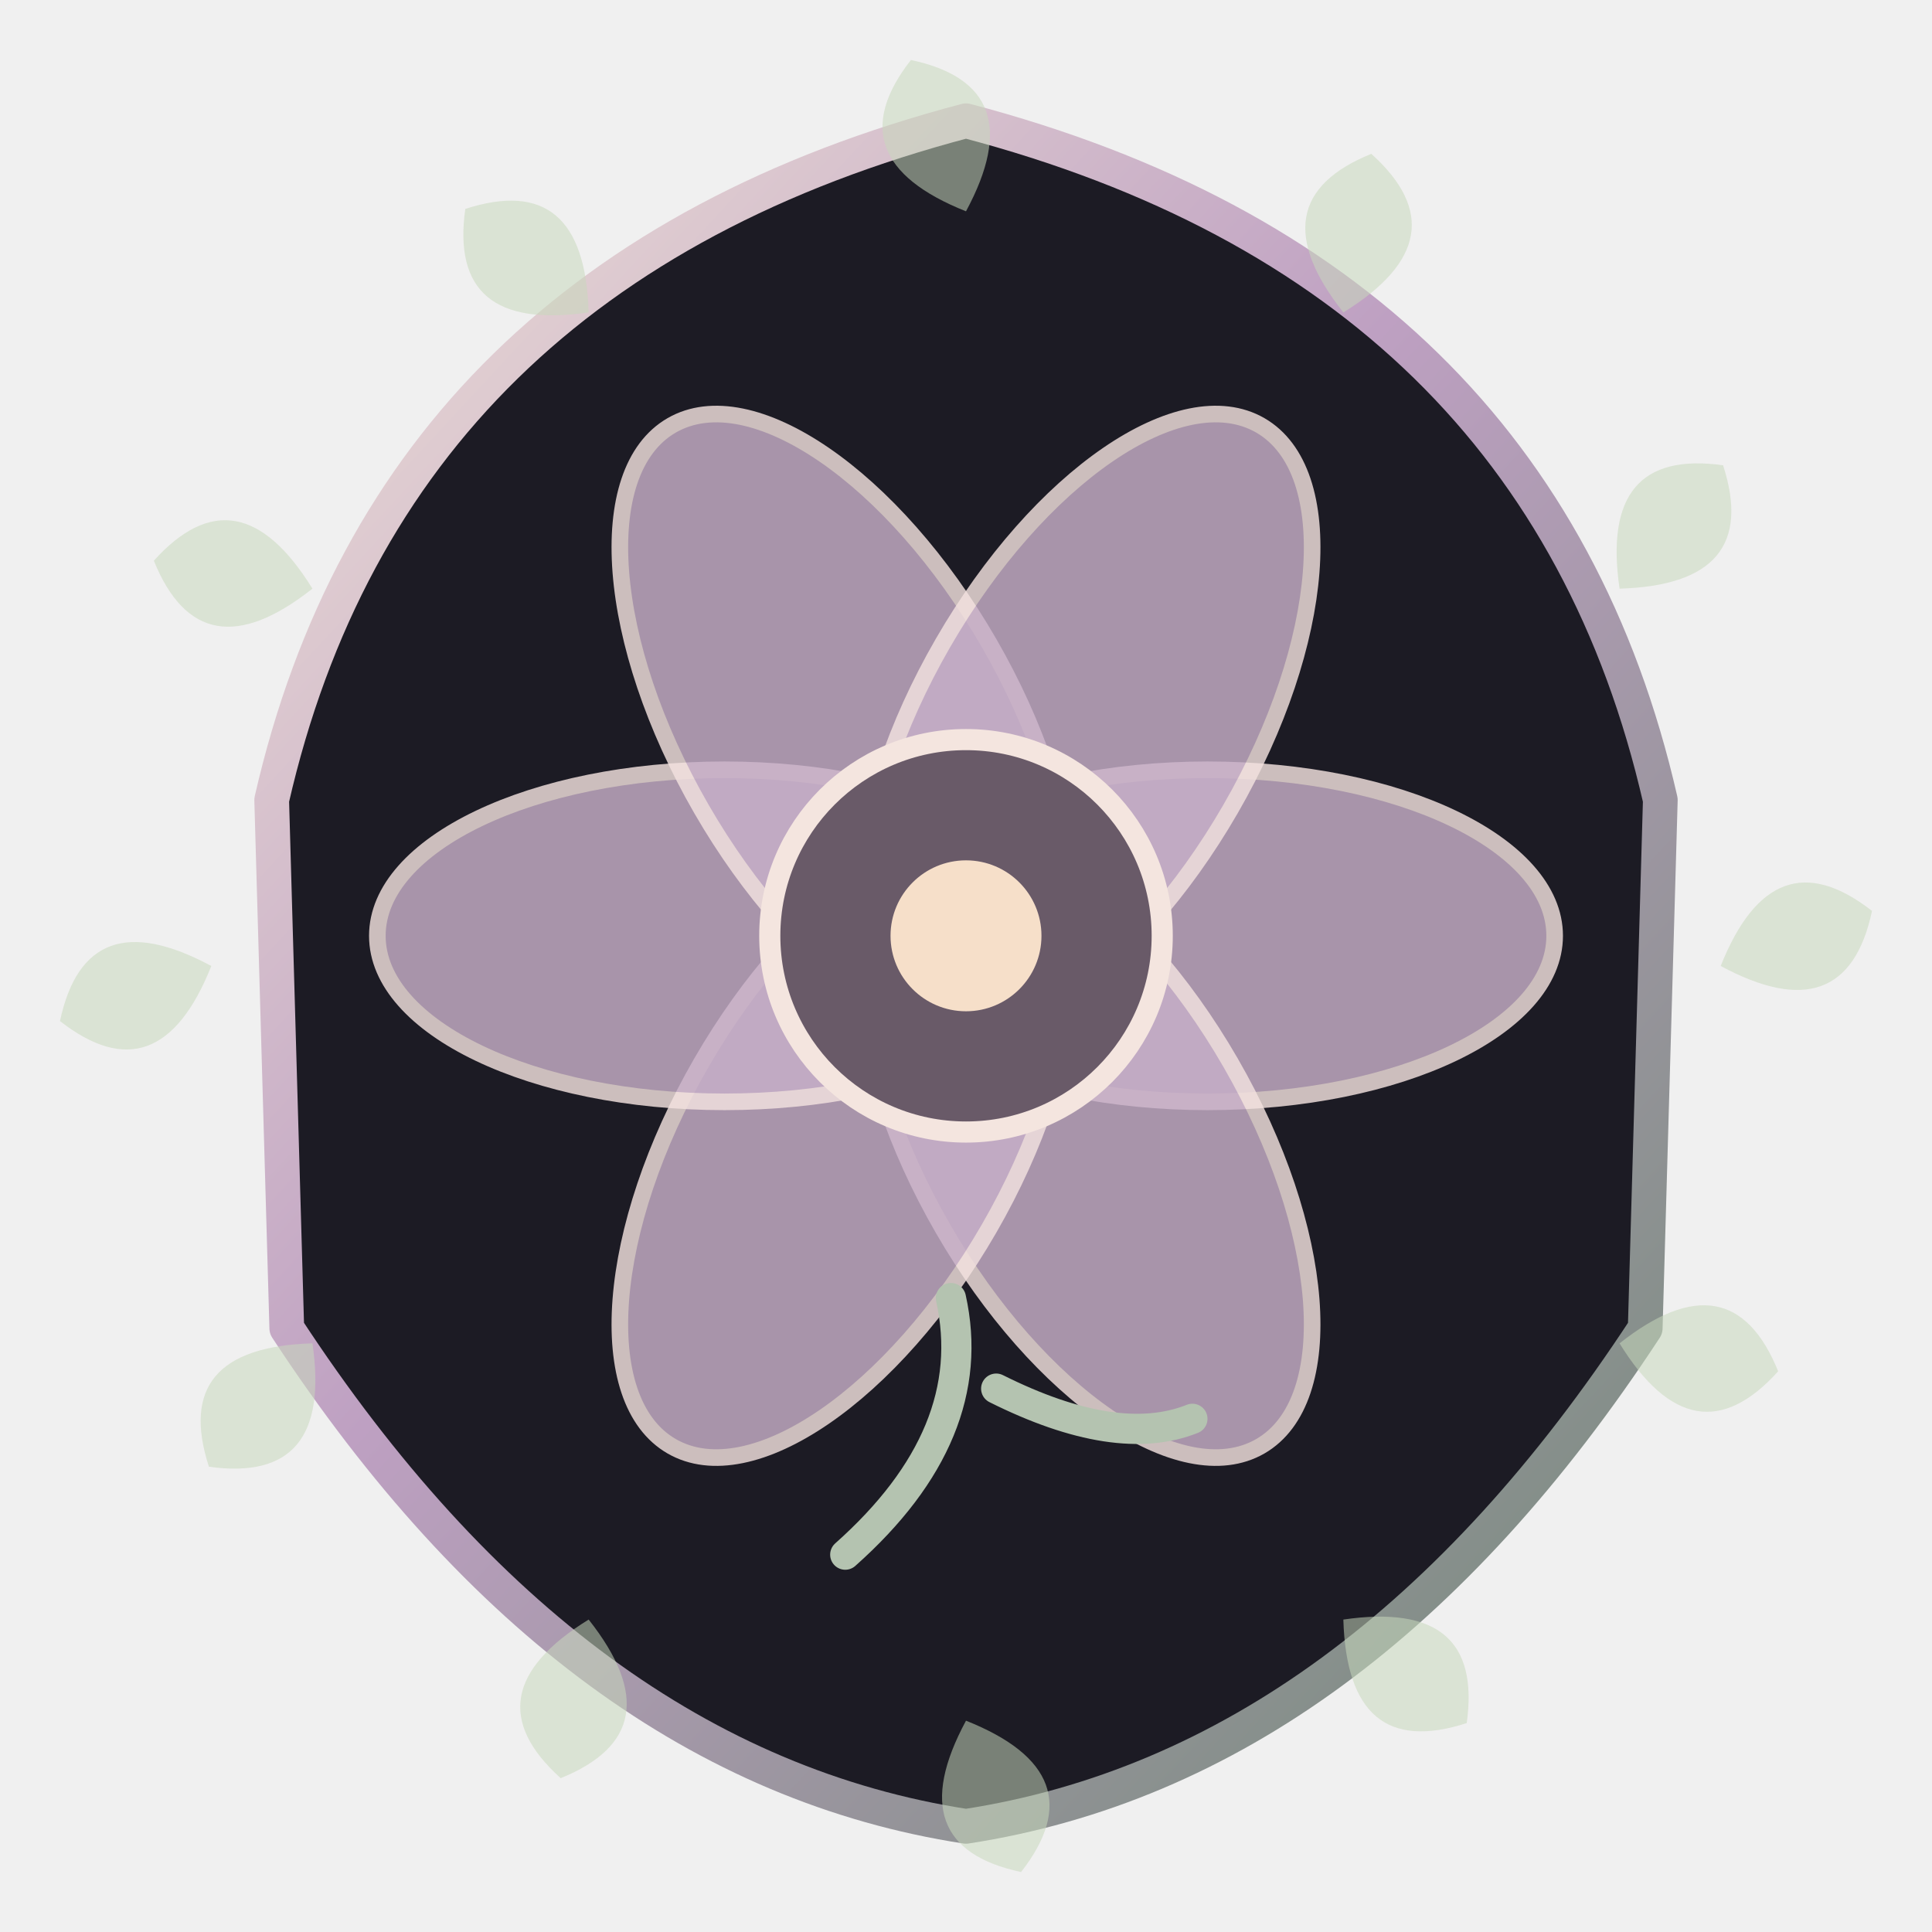
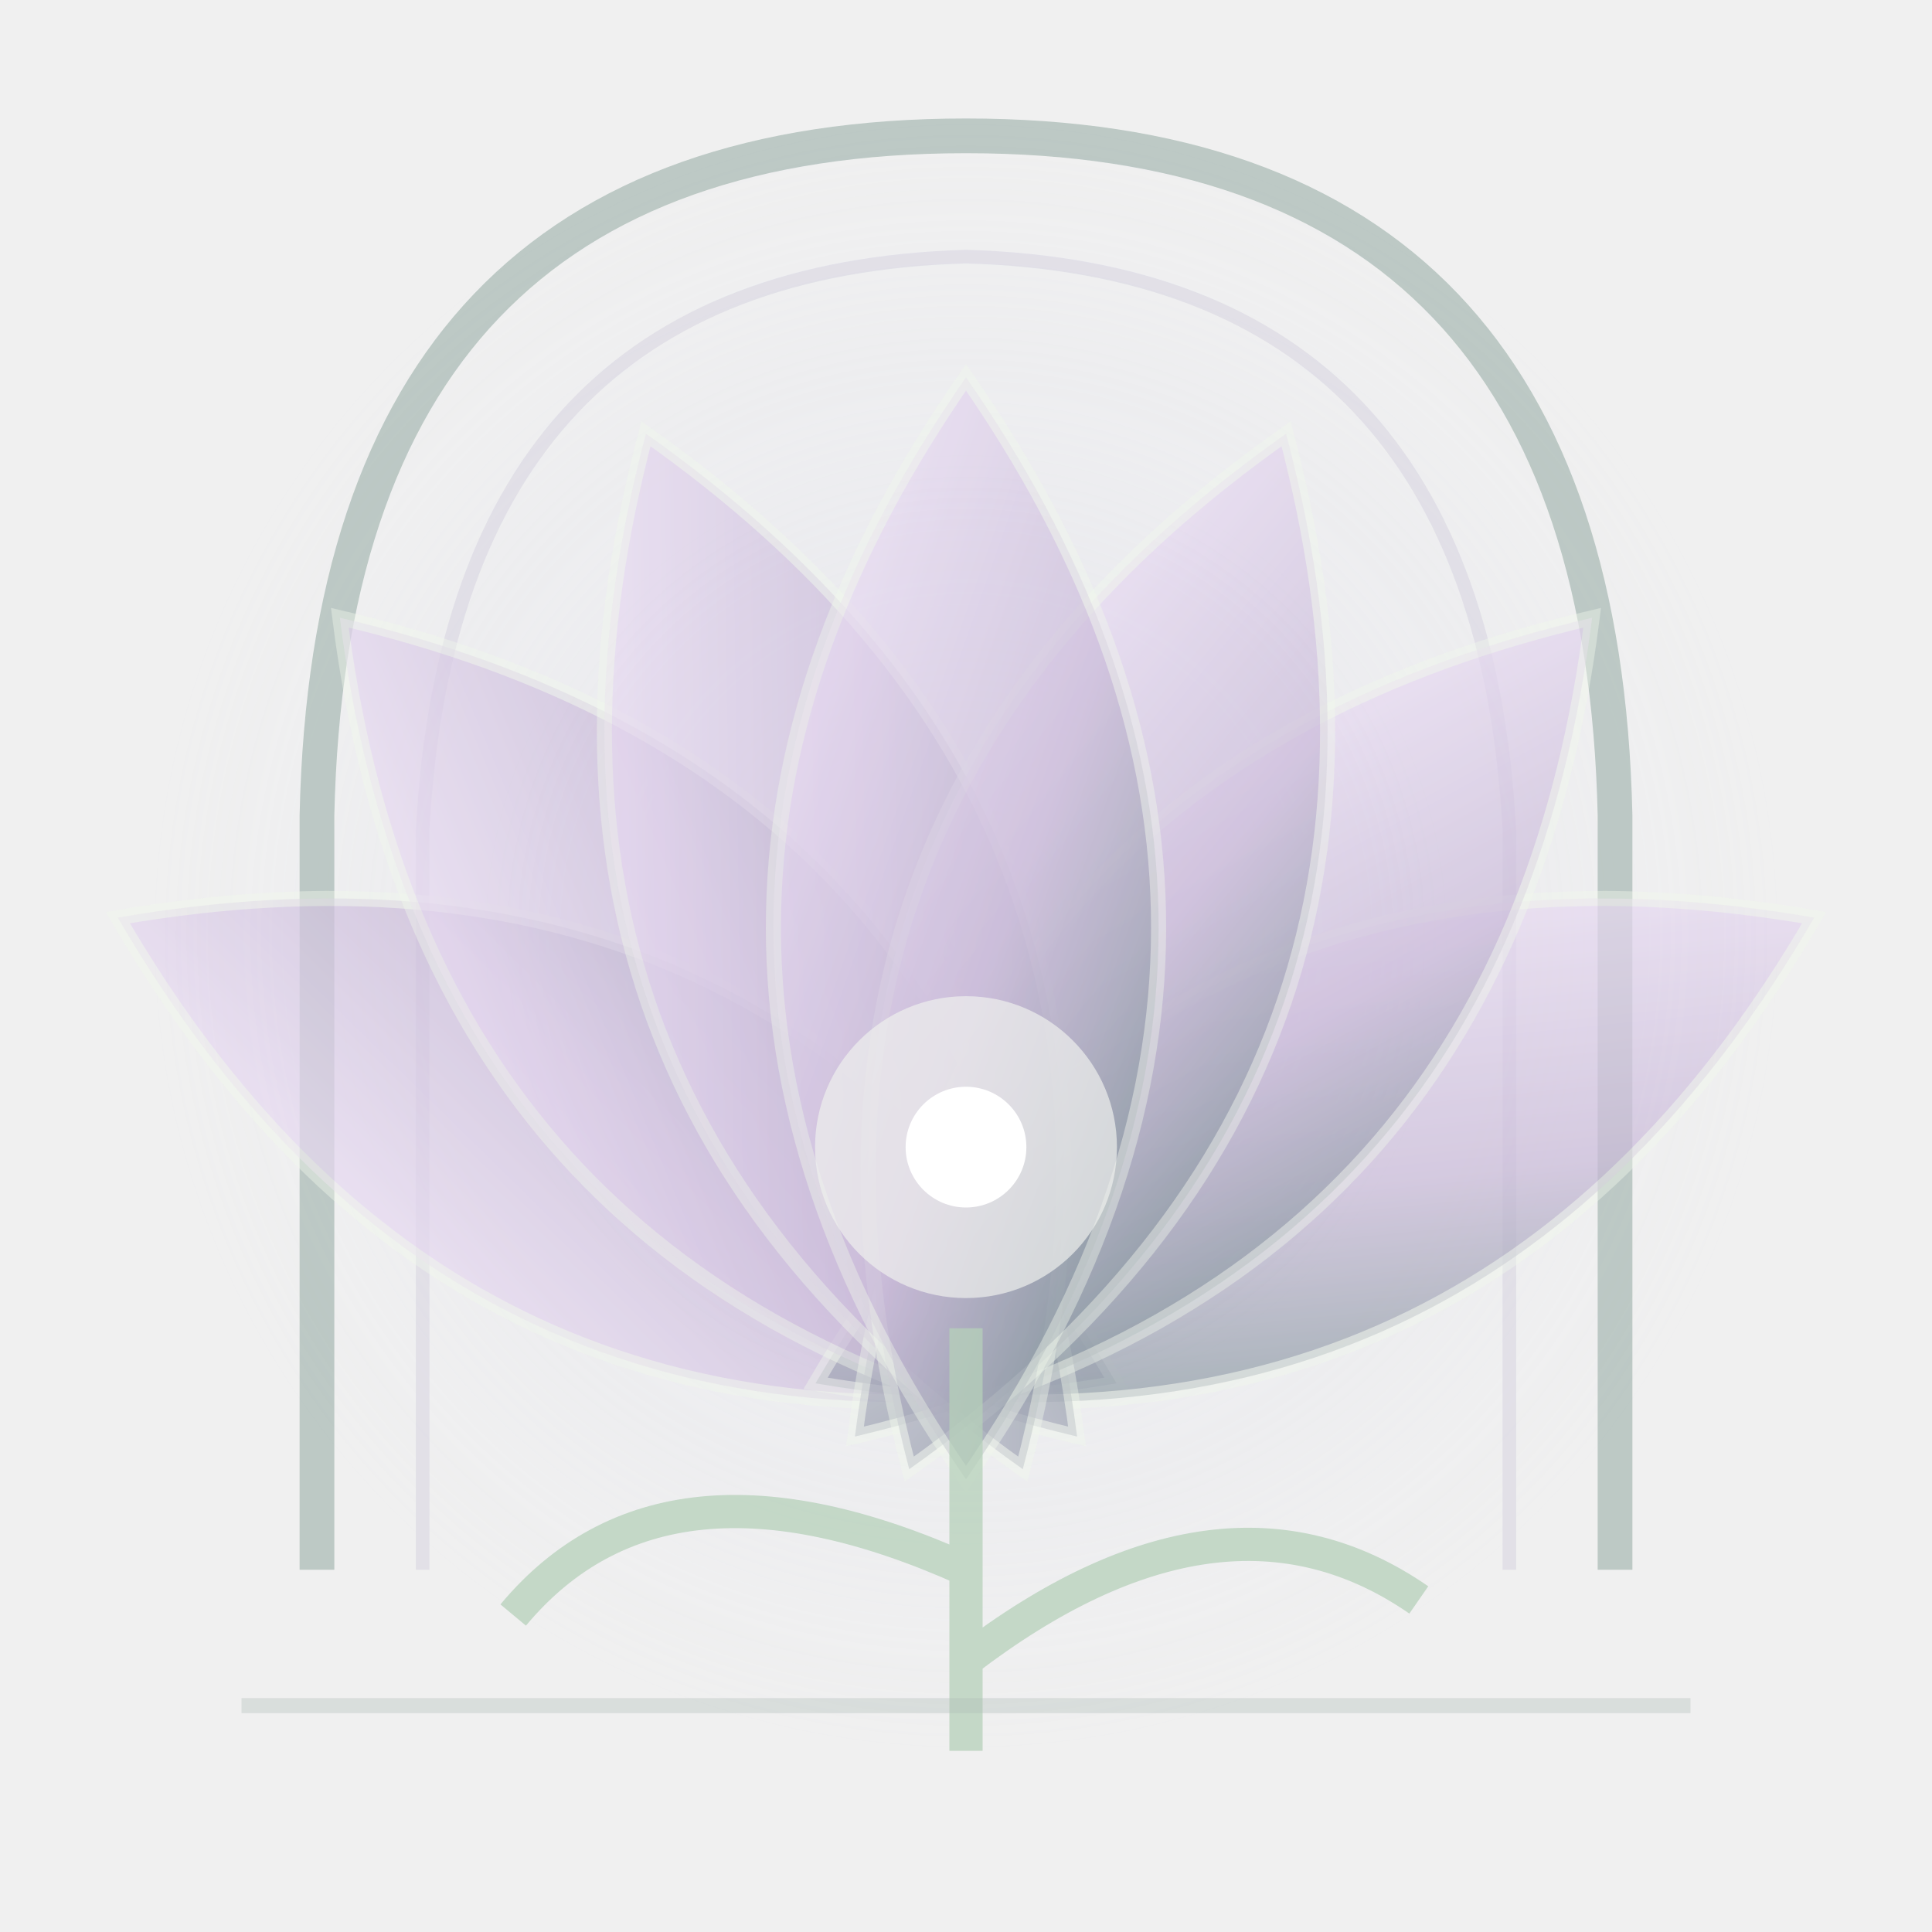
<svg xmlns="http://www.w3.org/2000/svg" viewBox="0 0 128 128" fill="none">
  <defs>
-     <linearGradient id="metal" x1="0" y1="0" x2=".9" y2="1">
-       <stop stop-color="#f0e3d8" />
-       <stop offset=".46" stop-color="#bea0c2" />
-       <stop offset="1" stop-color="#788b7d" />
+     <linearGradient id="petal" x1="0" y1="0" x2="1" y2="1">
+       <stop stop-color="#f6eafd" />
+       <stop offset=".55" stop-color="#cabbd9" />
+       <stop offset="1" stop-color="#668781" />
    </linearGradient>
-     <linearGradient id="darkmetal" x1="0" y1="0" x2="1" y2="1">
-       <stop stop-color="#788b7d" />
-       <stop offset=".6" stop-color="#15151e" />
-       <stop offset="1" stop-color="#bea0c2" />
-     </linearGradient>
-     <radialGradient id="light">
-       <stop stop-color="#bea0c2" stop-opacity=".41" />
-       <stop offset=".53" stop-color="#788b7d" stop-opacity=".16" />
-       <stop offset="1" stop-color="#788b7d" stop-opacity="0" />
-     </radialGradient>
-     <linearGradient id="fade">
-       <stop stop-color="#fff" stop-opacity="0" />
-       <stop offset=".39" stop-color="#fff" stop-opacity=".22" />
-       <stop offset=".62" stop-color="#fff" stop-opacity=".9" />
-       <stop offset="1" stop-color="#fff" />
-     </linearGradient>
-     <mask id="leftFade">
-       <rect width="860" height="300" fill="url(#fade)" />
-     </mask>
-     <radialGradient id="orb">
-       <stop stop-color="#f0e3d8" stop-opacity=".95" />
-       <stop offset=".68" stop-color="#bea0c2" stop-opacity=".56" />
-       <stop offset="1" stop-color="#788b7d" stop-opacity=".13" />
+     <radialGradient id="glow">
+       <stop stop-color="#d6d8ee" stop-opacity=".3" />
+       <stop offset="1" stop-color="#d6d8ee" stop-opacity="0" />
    </radialGradient>
  </defs>
-   <path d="M64 8Q102 18 110 53L109 88Q90 117 64 121Q38 117 19 88L18 53Q26 18 64 8Z" stroke="url(#metal)" stroke-width="2.3" opacity="1" fill="#1c1b24" stroke-linecap="round" stroke-linejoin="round" />
-   <path d="M0 0 Q 6.27 -7.04 10.67 0 Q 6.27 7.04 0 0 Z" fill="#c8d8bc" opacity="0.54" transform="translate(114.00 64.00) rotate(-20)" />
-   <path d="M0 0 Q 6.27 -7.04 10.67 0 Q 6.27 7.04 0 0 Z" fill="#c8d8bc" opacity="0.54" transform="translate(107.30 89.00) rotate(10)" />
-   <path d="M0 0 Q 6.27 -7.04 10.67 0 Q 6.27 7.04 0 0 Z" fill="#c8d8bc" opacity="0.54" transform="translate(89.00 107.30) rotate(40)" />
-   <path d="M0 0 Q 6.27 -7.04 10.67 0 Q 6.27 7.04 0 0 Z" fill="#c8d8bc" opacity="0.54" transform="translate(64.00 114.00) rotate(70)" />
-   <path d="M0 0 Q 6.27 -7.04 10.67 0 Q 6.27 7.04 0 0 Z" fill="#c8d8bc" opacity="0.54" transform="translate(39.00 107.30) rotate(100)" />
-   <path d="M0 0 Q 6.27 -7.04 10.67 0 Q 6.27 7.04 0 0 Z" fill="#c8d8bc" opacity="0.54" transform="translate(20.70 89.00) rotate(130)" />
-   <path d="M0 0 Q 6.27 -7.04 10.67 0 Q 6.27 7.04 0 0 Z" fill="#c8d8bc" opacity="0.54" transform="translate(14.00 64.00) rotate(160)" />
-   <path d="M0 0 Q 6.27 -7.04 10.67 0 Q 6.27 7.04 0 0 Z" fill="#c8d8bc" opacity="0.54" transform="translate(20.70 39.00) rotate(190)" />
-   <path d="M0 0 Q 6.27 -7.04 10.67 0 Q 6.27 7.04 0 0 Z" fill="#c8d8bc" opacity="0.54" transform="translate(39.00 20.70) rotate(220)" />
-   <path d="M0 0 Q 6.27 -7.04 10.67 0 Q 6.27 7.04 0 0 Z" fill="#c8d8bc" opacity="0.54" transform="translate(64.00 14.00) rotate(250)" />
-   <path d="M0 0 Q 6.27 -7.04 10.67 0 Q 6.27 7.04 0 0 Z" fill="#c8d8bc" opacity="0.54" transform="translate(89.00 20.70) rotate(280)" />
-   <path d="M0 0 Q 6.27 -7.04 10.67 0 Q 6.27 7.04 0 0 Z" fill="#c8d8bc" opacity="0.54" transform="translate(107.30 39.00) rotate(310)" />
-   <ellipse cx="80.0" cy="62.0" rx="11" ry="23" transform="rotate(90 80.0 62.0)" fill="#c7afc8" stroke="#f3e2df" stroke-width="1.1" opacity=".82" />
-   <ellipse cx="72.0" cy="75.9" rx="11" ry="23" transform="rotate(150 72.0 75.9)" fill="#c7afc8" stroke="#f3e2df" stroke-width="1.1" opacity=".82" />
-   <ellipse cx="56.0" cy="75.9" rx="11" ry="23" transform="rotate(210 56.0 75.9)" fill="#c7afc8" stroke="#f3e2df" stroke-width="1.1" opacity=".82" />
-   <ellipse cx="48.0" cy="62.0" rx="11" ry="23" transform="rotate(270 48.0 62.0)" fill="#c7afc8" stroke="#f3e2df" stroke-width="1.1" opacity=".82" />
-   <ellipse cx="56.0" cy="48.1" rx="11" ry="23" transform="rotate(330 56.0 48.1)" fill="#c7afc8" stroke="#f3e2df" stroke-width="1.1" opacity=".82" />
-   <ellipse cx="72.0" cy="48.1" rx="11" ry="23" transform="rotate(390 72.0 48.1)" fill="#c7afc8" stroke="#f3e2df" stroke-width="1.1" opacity=".82" />
-   <circle cx="64" cy="62" r="13" fill="#695a68" stroke="#f4e5df" stroke-width="1.4" opacity="1" />
-   <circle cx="64" cy="62" r="5" fill="#f6dfc9" stroke="none" stroke-width="1" opacity="1" />
-   <path d="M63 86Q65 95 56 103M66 92Q74 96 79 94" stroke="#b4c3b0" stroke-width="2" opacity="1" fill="none" stroke-linecap="round" stroke-linejoin="round" />
+   <circle cx="64" cy="62" r="55" fill="url(#glow)" />
+   <path d="M21 104V54Q22 9 64 9Q106 9 107 54V104" stroke="#a6b8b2" stroke-width="2.3" opacity=".7" />
+   <path d="M28 104V55Q30 18 64 17Q98 18 100 55V104" stroke="#d2cfdd" stroke-width=".9" opacity=".47" />
+   <path d="M0 11C-18 -15 -16 -39 0 -62C16 -39 18 -15 0 11Z" transform="translate(64 87) rotate(-65)" stroke="#f0f7eb" stroke-opacity=".58" fill="url(#petal)" opacity=".71" />
+   <path d="M0 11C-18 -15 -16 -39 0 -62C16 -39 18 -15 0 11Z" transform="translate(64 87) rotate(65)" stroke="#f0f7eb" stroke-opacity=".58" fill="url(#petal)" opacity=".71" />
+   <path d="M0 11C-18 -15 -16 -39 0 -62C16 -39 18 -15 0 11Z" transform="translate(64 87) rotate(-42)" stroke="#f0f7eb" stroke-opacity=".58" fill="url(#petal)" opacity=".71" />
+   <path d="M0 11C-18 -15 -16 -39 0 -62C16 -39 18 -15 0 11Z" transform="translate(64 87) rotate(42)" stroke="#f0f7eb" stroke-opacity=".58" fill="url(#petal)" opacity=".71" />
+   <path d="M0 11C-18 -15 -16 -39 0 -62C16 -39 18 -15 0 11Z" transform="translate(64 87) rotate(-20)" stroke="#f0f7eb" stroke-opacity=".58" fill="url(#petal)" opacity=".71" />
+   <path d="M0 11C-18 -15 -16 -39 0 -62C16 -39 18 -15 0 11Z" transform="translate(64 87) rotate(20)" stroke="#f0f7eb" stroke-opacity=".58" fill="url(#petal)" opacity=".71" />
+   <path d="M0 11C-18 -15 -16 -39 0 -62C16 -39 18 -15 0 11Z" transform="translate(64 87) rotate(0)" stroke="#f0f7eb" stroke-opacity=".58" fill="url(#petal)" opacity=".71" />
+   <circle cx="64" cy="76" r="10" fill="#eff1ee" opacity=".69" />
+   <circle cx="64" cy="76" r="4" fill="#fff" />
+   <path d="M64 88V116M64 104Q44 95 34 107M64 110Q81 97 94 106" stroke="#b5d0ba" stroke-width="2.2" opacity=".75" />
+   <path d="M16 113H112" stroke="#aebcb7" opacity=".34" />
</svg>
